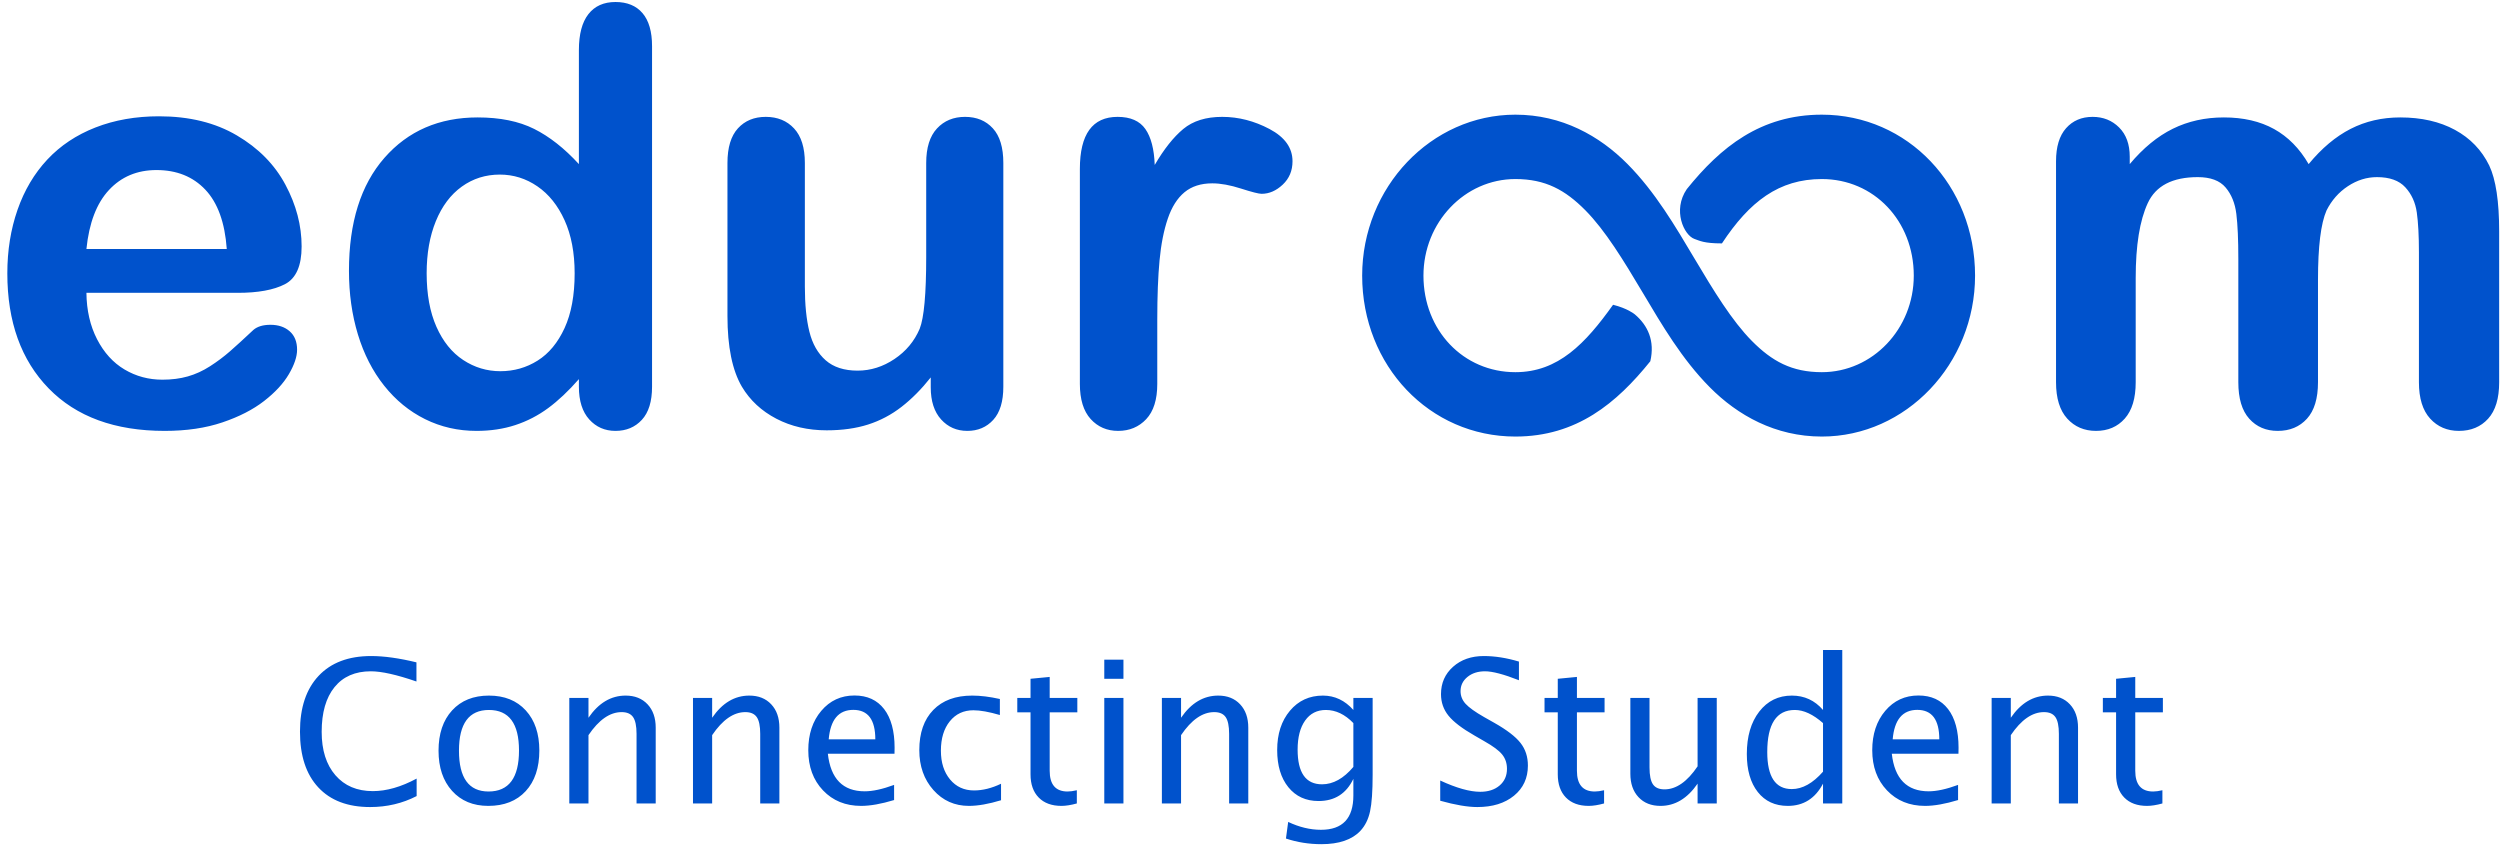
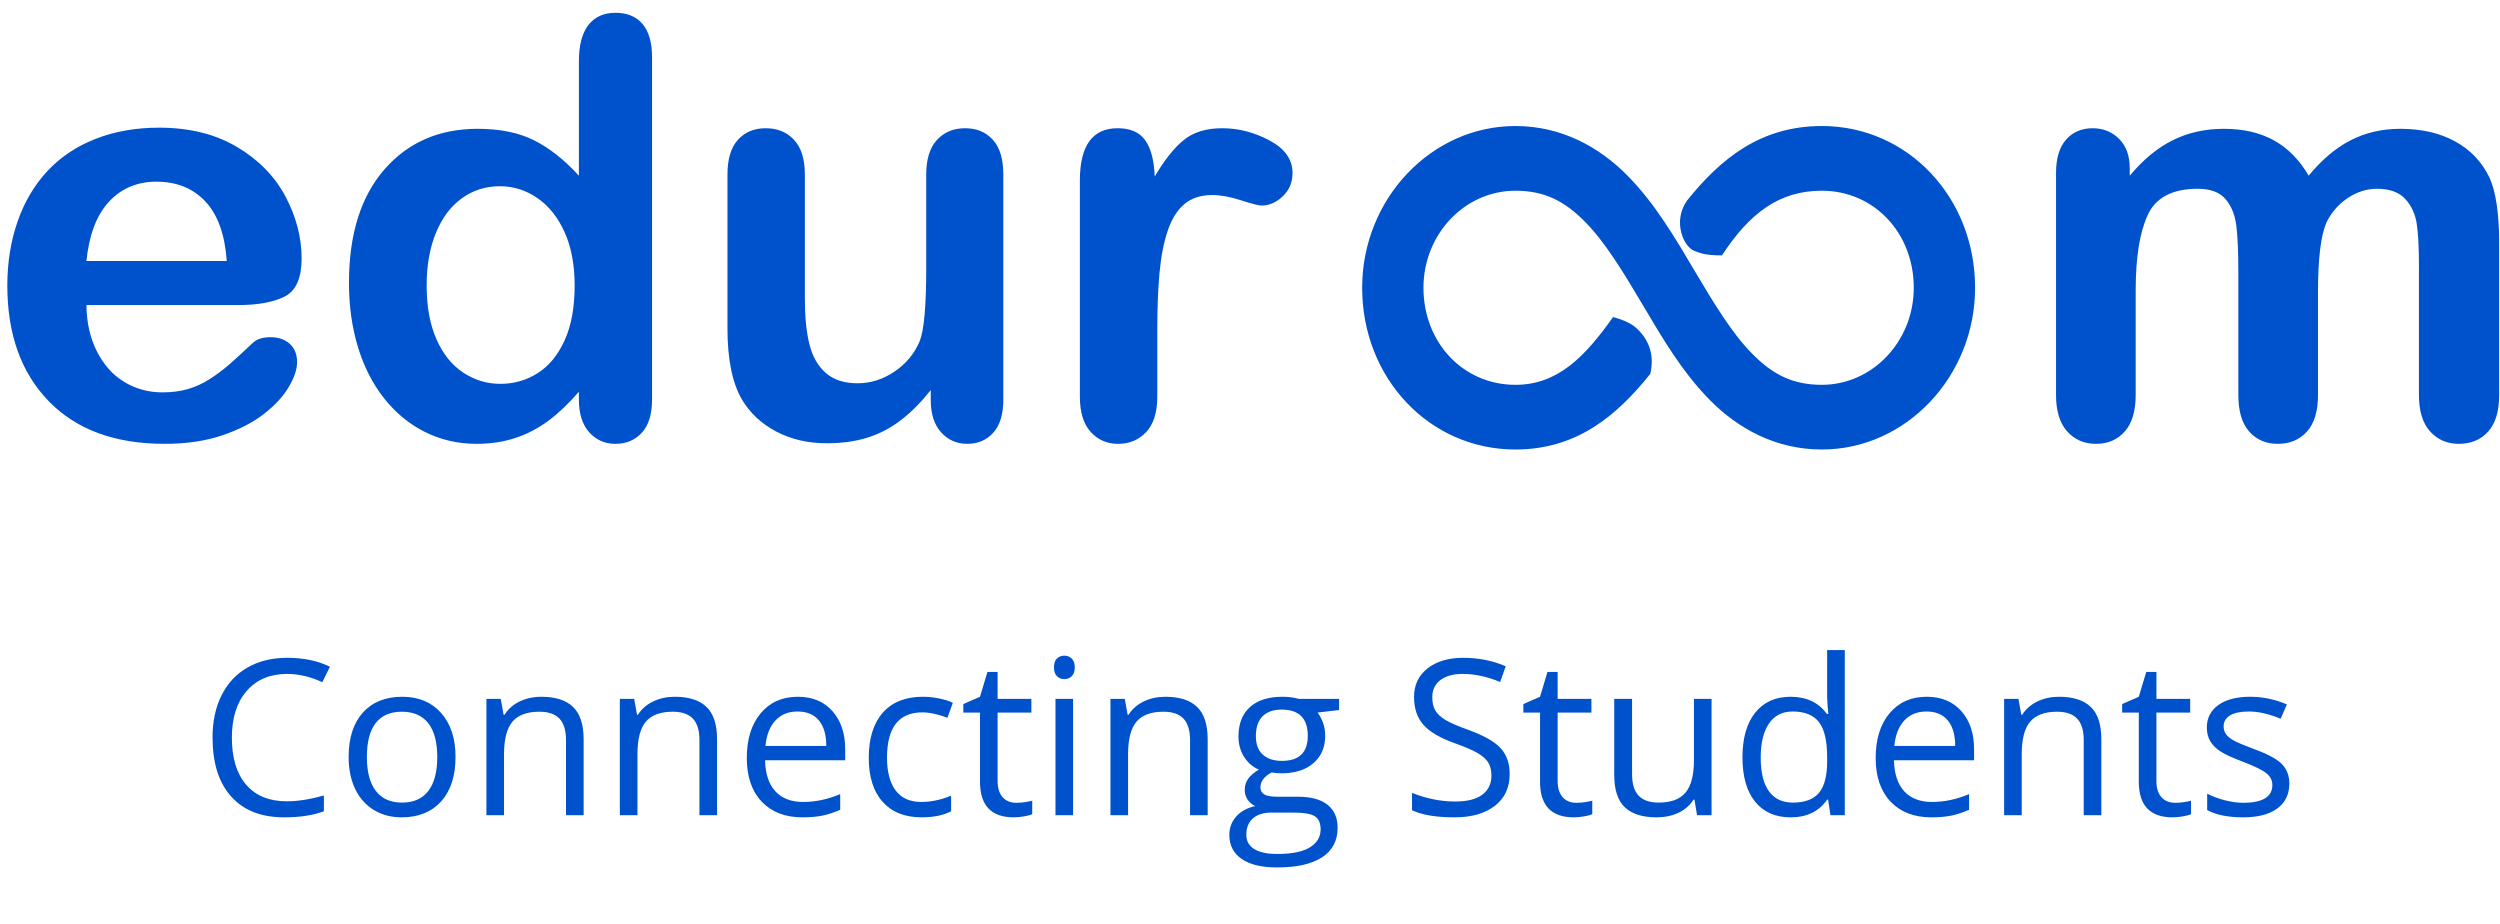
- <svg xmlns="http://www.w3.org/2000/svg" width="233" height="79" viewBox="0 0 233 79">
-   <g fill="#0052CC" fill-rule="evenodd" transform="translate(0 -1)">
-     <path d="M22.165 28.292L8.055 28.292C8.072 29.927 8.403 31.368 9.046 32.616 9.689 33.864 10.543 34.805 11.609 35.438 12.675 36.07 13.851 36.387 15.136 36.387 16 36.387 16.788 36.286 17.501 36.083 18.215 35.881 18.906 35.565 19.576 35.134 20.245 34.704 20.862 34.242 21.425 33.75 21.989 33.258 22.72 32.59 23.619 31.746 23.988 31.43 24.517 31.271 25.204 31.271 25.944 31.271 26.543 31.474 27.001 31.878 27.459 32.282 27.688 32.854 27.688 33.592 27.688 34.242 27.432 35.002 26.922 35.873 26.411 36.743 25.64 37.578 24.609 38.377 23.579 39.177 22.284 39.841 20.725 40.368 19.166 40.896 17.374 41.159 15.348 41.159 10.715 41.159 7.112 39.841 4.541 37.204 1.969 34.567.683 30.99.683 26.473.683 24.346 1 22.373 1.634 20.553 2.268 18.734 3.193 17.174 4.408 15.873 5.624 14.572 7.121 13.575 8.9 12.88 10.68 12.186 12.653 11.839 14.819 11.839 17.638 11.839 20.056 12.432 22.073 13.619 24.09 14.805 25.6 16.339 26.604 18.22 27.609 20.101 28.111 22.017 28.111 23.968 28.111 25.778 27.591 26.952 26.552 27.488 25.512 28.024 24.05 28.292 22.165 28.292zM8.055 24.205L21.135 24.205C20.959 21.744 20.294 19.903 19.14 18.681 17.986 17.459 16.466 16.849 14.582 16.849 12.785 16.849 11.309 17.468 10.156 18.708 9.002 19.947 8.302 21.779 8.055 24.205zM53.953 37.046L53.953 36.334C52.984 37.441 52.029 38.342 51.086 39.037 50.144 39.731 49.122 40.258 48.021 40.619 46.92 40.979 45.718 41.159 44.414 41.159 42.688 41.159 41.089 40.794 39.618 40.065 38.147 39.335 36.875 38.294 35.8 36.94 34.725 35.587 33.911 33.996 33.356 32.168 32.801 30.34 32.523 28.362 32.523 26.235 32.523 21.735 33.624 18.229 35.826 15.715 38.028 13.201 40.926 11.944 44.52 11.944 46.599 11.944 48.351 12.3 49.778 13.012 51.205 13.724 52.597 14.818 53.953 16.295L53.953 5.669C53.953 4.192 54.248 3.076 54.838 2.32 55.429 1.564 56.27 1.187 57.362 1.187 58.454 1.187 59.295 1.534 59.885 2.228 60.475 2.922 60.771 3.946 60.771 5.3L60.771 37.046C60.771 38.417 60.453 39.445 59.819 40.131 59.185 40.816 58.366 41.159 57.362 41.159 56.375 41.159 55.561 40.803 54.918 40.091 54.275 39.379 53.953 38.364 53.953 37.046zM39.764 26.473C39.764 28.424 40.067 30.085 40.675 31.456 41.283 32.827 42.115 33.86 43.172 34.554 44.229 35.249 45.383 35.596 46.634 35.596 47.902 35.596 49.06 35.266 50.109 34.607 51.157 33.948 51.993 32.937 52.619 31.575 53.244 30.212 53.557 28.512 53.557 26.473 53.557 24.557 53.244 22.909 52.619 21.529 51.993 20.149 51.148 19.094 50.082 18.365 49.016 17.635 47.849 17.271 46.581 17.271 45.26 17.271 44.079 17.644 43.04 18.391 42.001 19.138 41.195 20.21 40.622 21.608 40.05 23.005 39.764 24.627 39.764 26.473zM86.745 37.099L86.745 36.176C85.882 37.266 84.975 38.18 84.024 38.918 83.072 39.656 82.033 40.206 80.906 40.566 79.778 40.926 78.492 41.106 77.048 41.106 75.304 41.106 73.74 40.746 72.357 40.025 70.975 39.305 69.904 38.312 69.147 37.046 68.249 35.517 67.799 33.319 67.799 30.454L67.799 16.189C67.799 14.748 68.125 13.671 68.777 12.959 69.429 12.248 70.292 11.892 71.367 11.892 72.459 11.892 73.34 12.252 74.009 12.973 74.678 13.693 75.013 14.766 75.013 16.189L75.013 27.712C75.013 29.382 75.154 30.784 75.436 31.917 75.718 33.051 76.224 33.939 76.955 34.581 77.686 35.222 78.677 35.543 79.928 35.543 81.143 35.543 82.288 35.183 83.363 34.462 84.438 33.741 85.221 32.801 85.715 31.641 86.12 30.621 86.322 28.389 86.322 24.943L86.322 16.189C86.322 14.766 86.657 13.693 87.327 12.973 87.996 12.252 88.868 11.892 89.943 11.892 91.017 11.892 91.88 12.248 92.532 12.959 93.184 13.671 93.51 14.748 93.51 16.189L93.51 37.046C93.51 38.417 93.197 39.445 92.572 40.131 91.946 40.816 91.14 41.159 90.154 41.159 89.167 41.159 88.353 40.803 87.71 40.091 87.067 39.379 86.745 38.382 86.745 37.099zM107.858 30.771L107.858 36.782C107.858 38.241 107.514 39.335 106.827 40.065 106.14 40.794 105.268 41.159 104.211 41.159 103.172 41.159 102.318 40.79 101.648 40.052 100.979 39.313 100.644 38.224 100.644 36.782L100.644 16.743C100.644 13.509 101.816 11.892 104.159 11.892 105.356 11.892 106.22 12.27 106.748 13.025 107.277 13.781 107.567 14.897 107.62 16.374 108.483 14.897 109.368 13.781 110.276 13.025 111.183 12.27 112.394 11.892 113.909 11.892 115.424 11.892 116.895 12.27 118.322 13.025 119.749 13.781 120.462 14.783 120.462 16.031 120.462 16.91 120.158 17.635 119.55 18.207 118.943 18.778 118.287 19.063 117.582 19.063 117.318 19.063 116.679 18.901 115.666 18.576 114.653 18.25 113.759 18.088 112.984 18.088 111.927 18.088 111.064 18.365 110.395 18.918 109.725 19.472 109.206 20.294 108.836 21.384 108.466 22.474 108.21 23.77 108.069 25.273 107.928 26.776 107.858 28.608 107.858 30.771zM216.037 27.053L216.037 36.624C216.037 38.136 215.694 39.27 215.007 40.025 214.32 40.781 213.413 41.159 212.285 41.159 211.193 41.159 210.308 40.781 209.63 40.025 208.951 39.27 208.612 38.136 208.612 36.624L208.612 25.154C208.612 23.344 208.551 21.938 208.427 20.936 208.304 19.934 207.969 19.112 207.423 18.47 206.877 17.829 206.014 17.508 204.834 17.508 202.473 17.508 200.918 18.316 200.17 19.934 199.421 21.551 199.047 23.871 199.047 26.895L199.047 36.624C199.047 38.118 198.708 39.248 198.029 40.012 197.351 40.777 196.457 41.159 195.347 41.159 194.255 41.159 193.361 40.777 192.665 40.012 191.97 39.248 191.622 38.118 191.622 36.624L191.622 16.031C191.622 14.678 191.934 13.649 192.56 12.946 193.185 12.243 194.009 11.892 195.03 11.892 196.017 11.892 196.84 12.221 197.501 12.88 198.162 13.54 198.492 14.449 198.492 15.609L198.492 16.295C199.743 14.801 201.081 13.702 202.508 12.999 203.935 12.296 205.521 11.944 207.265 11.944 209.079 11.944 210.638 12.305 211.942 13.025 213.245 13.746 214.32 14.836 215.165 16.295 216.381 14.818 217.684 13.724 219.076 13.012 220.468 12.3 222.009 11.944 223.7 11.944 225.673 11.944 227.373 12.331 228.8 13.104 230.227 13.878 231.293 14.985 231.997 16.427 232.614 17.728 232.922 19.775 232.922 22.57L232.922 36.624C232.922 38.136 232.579 39.27 231.892 40.025 231.205 40.781 230.297 41.159 229.17 41.159 228.078 41.159 227.184 40.777 226.488 40.012 225.792 39.248 225.444 38.118 225.444 36.624L225.444 24.521C225.444 22.975 225.378 21.735 225.246 20.804 225.114 19.872 224.757 19.09 224.176 18.457 223.595 17.824 222.714 17.508 221.533 17.508 220.582 17.508 219.679 17.789 218.825 18.352 217.971 18.914 217.306 19.67 216.83 20.619 216.302 21.832 216.037 23.977 216.037 27.053zM141.234 11.687C145.566 11.687 149.08 13.661 151.677 16.28 154.274 18.899 156.14 22.093 157.925 25.093 159.71 28.093 161.415 30.899 163.28 32.78 165.145 34.661 166.987 35.687 169.796 35.687 174.521 35.687 178.364 31.65 178.364 26.687 178.364 21.587 174.651 17.687 169.796 17.687 165.797 17.687 163.054 19.785 160.484 23.685 158.782 23.685 158.403 23.431 157.925 23.27 156.943 22.926 155.857 20.593 157.211 18.624 160.352 14.724 164.083 11.687 169.796 11.687 177.793 11.687 184.076 18.287 184.076 26.687 184.076 34.923 177.637 41.687 169.796 41.687 165.464 41.687 161.95 39.712 159.353 37.093 156.755 34.474 154.89 31.28 153.105 28.28 151.32 25.28 149.615 22.474 147.75 20.593 145.884 18.712 144.043 17.687 141.234 17.687 136.509 17.687 132.666 21.723 132.666 26.687 132.666 31.787 136.379 35.687 141.234 35.687 145.233 35.687 147.768 33.005 150.338 29.405 151.677 29.742 152.287 30.241 152.363 30.297 153.583 31.328 154.25 32.78 153.809 34.669 150.668 38.569 146.946 41.687 141.234 41.687 133.237 41.687 126.954 35.087 126.954 26.687 126.954 18.45 133.393 11.687 141.234 11.687zM34.496 76.217C32.41 76.217 30.799 75.606 29.663 74.383 28.526 73.161 27.958 71.429 27.958 69.189 27.958 66.955 28.536 65.222 29.694 63.99 30.852 62.759 32.483 62.143 34.587 62.143 35.79 62.143 37.199 62.339 38.813 62.731L38.813 64.516C36.975 63.882 35.557 63.565 34.56 63.565 33.103 63.565 31.975 64.057 31.177 65.041 30.379 66.025 29.98 67.414 29.98 69.207 29.98 70.916 30.406 72.264 31.259 73.251 32.111 74.238 33.275 74.732 34.75 74.732 36.02 74.732 37.38 74.343 38.831 73.564L38.831 75.194C37.507 75.876 36.062 76.217 34.496 76.217zM45.505 76.109C44.097 76.109 42.972 75.642 42.132 74.709 41.291 73.777 40.871 72.528 40.871 70.964 40.871 69.382 41.293 68.131 42.136 67.21 42.98 66.289 44.124 65.829 45.569 65.829 47.014 65.829 48.158 66.289 49.001 67.21 49.845 68.131 50.266 69.376 50.266 70.946 50.266 72.552 49.843 73.814 48.997 74.732 48.15 75.65 46.987 76.109 45.505 76.109zM45.533 74.768C47.425 74.768 48.371 73.494 48.371 70.946 48.371 68.428 47.437 67.169 45.569 67.169 43.707 67.169 42.776 68.434 42.776 70.964 42.776 73.5 43.695 74.768 45.533 74.768zM53.059 75.882L53.059 66.046 54.846 66.046 54.846 67.894C55.789 66.517 56.944 65.829 58.31 65.829 59.163 65.829 59.843 66.099 60.351 66.64 60.858 67.18 61.112 67.906 61.112 68.818L61.112 75.882 59.326 75.882 59.326 69.397C59.326 68.667 59.219 68.146 59.004 67.835 58.789 67.524 58.434 67.369 57.938 67.369 56.844 67.369 55.813 68.084 54.846 69.515L54.846 75.882 53.059 75.882zM64.586 75.882L64.586 66.046 66.372 66.046 66.372 67.894C67.315 66.517 68.47 65.829 69.836 65.829 70.689 65.829 71.369 66.099 71.877 66.64 72.385 67.18 72.639 67.906 72.639 68.818L72.639 75.882 70.852 75.882 70.852 69.397C70.852 68.667 70.745 68.146 70.53 67.835 70.315 67.524 69.96 67.369 69.465 67.369 68.37 67.369 67.339 68.084 66.372 69.515L66.372 75.882 64.586 75.882zM83.33 75.565C82.133 75.928 81.109 76.109 80.256 76.109 78.805 76.109 77.622 75.627 76.706 74.664 75.79 73.701 75.332 72.453 75.332 70.919 75.332 69.428 75.735 68.205 76.543 67.251 77.35 66.297 78.382 65.82 79.639 65.82 80.831 65.82 81.751 66.243 82.401 67.088 83.051 67.933 83.376 69.135 83.376 70.693L83.367 71.245 77.155 71.245C77.415 73.582 78.56 74.75 80.592 74.75 81.335 74.75 82.248 74.551 83.33 74.152L83.33 75.565zM77.236 69.905L81.58 69.905C81.58 68.075 80.897 67.16 79.531 67.16 78.158 67.16 77.394 68.075 77.236 69.905zM90.304 76.109C88.974 76.109 87.871 75.617 86.994 74.632 86.117 73.648 85.679 72.407 85.679 70.91 85.679 69.31 86.113 68.063 86.981 67.169 87.848 66.276 89.059 65.829 90.612 65.829 91.38 65.829 92.239 65.935 93.188 66.146L93.188 67.64C92.178 67.344 91.356 67.197 90.721 67.197 89.808 67.197 89.075 67.539 88.522 68.225 87.969 68.91 87.692 69.823 87.692 70.964 87.692 72.069 87.977 72.963 88.545 73.645 89.113 74.328 89.857 74.669 90.776 74.669 91.592 74.669 92.432 74.46 93.297 74.044L93.297 75.583C92.142 75.934 91.145 76.109 90.304 76.109zM98.928 76.109C98.022 76.109 97.314 75.849 96.806 75.33 96.298 74.811 96.045 74.089 96.045 73.165L96.045 67.387 94.811 67.387 94.811 66.046 96.045 66.046 96.045 64.262 97.831 64.09 97.831 66.046 100.407 66.046 100.407 67.387 97.831 67.387 97.831 72.839C97.831 74.125 98.387 74.768 99.5 74.768 99.735 74.768 100.023 74.729 100.361 74.651L100.361 75.882C99.811 76.033 99.333 76.109 98.928 76.109zM102.919 75.882L102.919 66.046 104.705 66.046 104.705 75.882 102.919 75.882zM102.919 64.262L102.919 62.478 104.705 62.478 104.705 64.262 102.919 64.262zM108.287 75.882L108.287 66.046 110.074 66.046 110.074 67.894C111.017 66.517 112.172 65.829 113.538 65.829 114.39 65.829 115.07 66.099 115.578 66.64 116.086 67.18 116.34 67.906 116.34 68.818L116.34 75.882 114.554 75.882 114.554 69.397C114.554 68.667 114.446 68.146 114.232 67.835 114.017 67.524 113.662 67.369 113.166 67.369 112.072 67.369 111.041 68.084 110.074 69.515L110.074 75.882 108.287 75.882zM119.85 79.152L120.058 77.603C121.092 78.092 122.111 78.337 123.114 78.337 125.128 78.337 126.134 77.271 126.134 75.14L126.134 73.591C125.475 74.968 124.393 75.656 122.888 75.656 121.709 75.656 120.772 75.227 120.076 74.37 119.381 73.512 119.033 72.356 119.033 70.901 119.033 69.403 119.429 68.184 120.221 67.242 121.013 66.3 122.038 65.829 123.296 65.829 124.396 65.829 125.342 66.276 126.134 67.169L126.134 66.046 127.93 66.046 127.93 73.201C127.93 74.741 127.85 75.881 127.689 76.621 127.529 77.36 127.228 77.965 126.787 78.436 126.007 79.264 124.795 79.677 123.151 79.677 122.002 79.677 120.902 79.502 119.85 79.152zM126.134 72.477L126.134 68.392C125.348 67.577 124.493 67.169 123.568 67.169 122.746 67.169 122.102 67.498 121.636 68.157 121.171 68.815 120.938 69.717 120.938 70.865 120.938 73.02 121.697 74.098 123.214 74.098 124.248 74.098 125.221 73.558 126.134 72.477zM137.684 76.217C136.783 76.217 135.631 76.021 134.229 75.629L134.229 73.745C135.74 74.445 136.983 74.795 137.956 74.795 138.706 74.795 139.309 74.599 139.765 74.207 140.222 73.814 140.45 73.298 140.45 72.658 140.45 72.133 140.3 71.686 140.001 71.318 139.702 70.949 139.15 70.539 138.346 70.086L137.421 69.551C136.278 68.899 135.473 68.285 135.004 67.708 134.536 67.132 134.301 66.46 134.301 65.693 134.301 64.661 134.676 63.811 135.426 63.143 136.175 62.476 137.131 62.143 138.291 62.143 139.325 62.143 140.417 62.315 141.565 62.659L141.565 64.398C140.151 63.842 139.096 63.565 138.4 63.565 137.741 63.565 137.197 63.74 136.768 64.09 136.339 64.44 136.124 64.881 136.124 65.412 136.124 65.859 136.281 66.255 136.596 66.599 136.91 66.943 137.484 67.354 138.319 67.831L139.28 68.374C140.441 69.032 141.251 69.654 141.71 70.24 142.17 70.825 142.4 71.529 142.4 72.35 142.4 73.515 141.969 74.451 141.107 75.158 140.246 75.864 139.105 76.217 137.684 76.217zM148.067 76.109C147.161 76.109 146.453 75.849 145.945 75.33 145.438 74.811 145.184 74.089 145.184 73.165L145.184 67.387 143.95 67.387 143.95 66.046 145.184 66.046 145.184 64.262 146.97 64.09 146.97 66.046 149.546 66.046 149.546 67.387 146.97 67.387 146.97 72.839C146.97 74.125 147.526 74.768 148.639 74.768 148.875 74.768 149.162 74.729 149.5 74.651L149.5 75.882C148.95 76.033 148.472 76.109 148.067 76.109zM158.215 75.882L158.215 74.035C157.266 75.417 156.114 76.109 154.76 76.109 153.902 76.109 153.218 75.839 152.711 75.298 152.203 74.758 151.949 74.029 151.949 73.111L151.949 66.046 153.735 66.046 153.735 72.531C153.735 73.268 153.843 73.792 154.057 74.103 154.272 74.414 154.63 74.569 155.132 74.569 156.22 74.569 157.248 73.854 158.215 72.423L158.215 66.046 160.002 66.046 160.002 75.882 158.215 75.882zM169.905 75.882L169.905 74.035C169.179 75.417 168.085 76.109 166.622 76.109 165.437 76.109 164.504 75.677 163.824 74.814 163.144 73.95 162.804 72.77 162.804 71.272 162.804 69.636 163.189 68.32 163.96 67.323 164.731 66.327 165.745 65.829 167.003 65.829 168.169 65.829 169.137 66.276 169.905 67.169L169.905 61.581 171.7 61.581 171.7 75.882 169.905 75.882zM169.905 68.392C168.98 67.577 168.103 67.169 167.275 67.169 165.564 67.169 164.708 68.477 164.708 71.091 164.708 73.392 165.47 74.542 166.994 74.542 167.985 74.542 168.955 74.001 169.905 72.921L169.905 68.392zM182.492 75.565C181.295 75.928 180.27 76.109 179.418 76.109 177.967 76.109 176.783 75.627 175.867 74.664 174.951 73.701 174.493 72.453 174.493 70.919 174.493 69.428 174.897 68.205 175.704 67.251 176.511 66.297 177.543 65.82 178.801 65.82 179.992 65.82 180.912 66.243 181.562 67.088 182.212 67.933 182.537 69.135 182.537 70.693L182.528 71.245 176.316 71.245C176.576 73.582 177.722 74.75 179.753 74.75 180.497 74.75 181.41 74.551 182.492 74.152L182.492 75.565zM176.398 69.905L180.742 69.905C180.742 68.075 180.058 67.16 178.692 67.16 177.32 67.16 176.555 68.075 176.398 69.905zM185.62 75.882L185.62 66.046 187.407 66.046 187.407 67.894C188.35 66.517 189.505 65.829 190.871 65.829 191.724 65.829 192.404 66.099 192.912 66.64 193.419 67.18 193.673 67.906 193.673 68.818L193.673 75.882 191.887 75.882 191.887 69.397C191.887 68.667 191.78 68.146 191.565 67.835 191.35 67.524 190.995 67.369 190.499 67.369 189.405 67.369 188.374 68.084 187.407 69.515L187.407 75.882 185.62 75.882zM200.103 76.109C199.196 76.109 198.489 75.849 197.981 75.33 197.473 74.811 197.219 74.089 197.219 73.165L197.219 67.387 195.986 67.387 195.986 66.046 197.219 66.046 197.219 64.262 199.006 64.09 199.006 66.046 201.581 66.046 201.581 67.387 199.006 67.387 199.006 72.839C199.006 74.125 199.562 74.768 200.674 74.768 200.91 74.768 201.197 74.729 201.536 74.651L201.536 75.882C200.986 76.033 200.508 76.109 200.103 76.109z" />
+ <svg xmlns="http://www.w3.org/2000/svg" width="138" height="51" viewBox="0 0 138 51">
+   <g fill="#0052CC" fill-rule="evenodd">
+     <path d="M13.128 16.84L4.771 16.84C4.781 17.814 4.977 18.672 5.358 19.414 5.738 20.157 6.244 20.717 6.876 21.094 7.507 21.47 8.203 21.659 8.965 21.659 9.476 21.659 9.943 21.599 10.366 21.478 10.788 21.358 11.198 21.17 11.594 20.913 11.991 20.657 12.356 20.382 12.69 20.089 13.024 19.796 13.457 19.399 13.989 18.896 14.208 18.708 14.521 18.614 14.928 18.614 15.366 18.614 15.721 18.734 15.992 18.975 16.263 19.216 16.399 19.556 16.399 19.995 16.399 20.382 16.248 20.835 15.945 21.353 15.642 21.871 15.186 22.368 14.576 22.844 13.965 23.32 13.198 23.715 12.275 24.029 11.352 24.343 10.29 24.5 9.09 24.5 6.346 24.5 4.213 23.715 2.689 22.145 1.166 20.576.404 18.447.404 15.758.404 14.491.592 13.317.968 12.234 1.343 11.151 1.891 10.223 2.611 9.448 3.331 8.674 4.218 8.08 5.272 7.667 6.325 7.254 7.494 7.047 8.777 7.047 10.447 7.047 11.878 7.4 13.073 8.106 14.268 8.813 15.162 9.726 15.757 10.845 16.352 11.965 16.649 13.105 16.649 14.267 16.649 15.344 16.341 16.043 15.726 16.362 15.11 16.681 14.244 16.84 13.128 16.84zM4.771 14.408L12.518 14.408C12.413 12.943 12.019 11.847 11.336 11.12 10.653 10.393 9.753 10.029 8.636 10.029 7.572 10.029 6.698 10.398 6.015 11.135 5.331 11.873 4.917 12.964 4.771 14.408zM31.955 22.051L31.955 21.627C31.381 22.287 30.815 22.823 30.257 23.236 29.699 23.649 29.094 23.963 28.442 24.178 27.79 24.392 27.077 24.5 26.305 24.5 25.283 24.5 24.336 24.282 23.465 23.848 22.594 23.414 21.84 22.794 21.203 21.988 20.567 21.183 20.084 20.236 19.756 19.148 19.427 18.059 19.263 16.882 19.263 15.616 19.263 12.938 19.915 10.85 21.219 9.354 22.523 7.858 24.24 7.11 26.368 7.11 27.599 7.11 28.637 7.322 29.482 7.745 30.327 8.169 31.152 8.82 31.955 9.699L31.955 3.374C31.955 2.495 32.13 1.831 32.479 1.381 32.829.931 33.327.706 33.974.706 34.621.706 35.119.913 35.469 1.326 35.818 1.74 35.993 2.349 35.993 3.155L35.993 22.051C35.993 22.867 35.805 23.479 35.429 23.887 35.054 24.295 34.569 24.5 33.974 24.5 33.39 24.5 32.907 24.288 32.526 23.864 32.146 23.44 31.955 22.836 31.955 22.051zM23.551 15.758C23.551 16.919 23.731 17.908 24.091 18.724 24.451 19.54 24.944 20.155 25.57 20.568 26.196 20.981 26.879 21.188 27.62 21.188 28.371 21.188 29.057 20.992 29.678 20.599 30.299 20.207 30.794 19.605 31.165 18.794 31.535 17.984 31.72 16.971 31.72 15.758 31.72 14.617 31.535 13.636 31.165 12.815 30.794 11.993 30.294 11.366 29.662 10.931 29.031 10.497 28.34 10.28 27.589 10.28 26.806 10.28 26.107 10.502 25.492 10.947 24.876 11.392 24.399 12.03 24.06 12.862 23.72 13.694 23.551 14.659 23.551 15.758zM51.377 22.083L51.377 21.533C50.866 22.182 50.328 22.726 49.765 23.165 49.202 23.605 48.586 23.932 47.918 24.146 47.251 24.361 46.489 24.468 45.633 24.468 44.6 24.468 43.675 24.254 42.855 23.825 42.036 23.396 41.403 22.804 40.954 22.051 40.422 21.141 40.156 19.833 40.156 18.127L40.156 9.637C40.156 8.779 40.349 8.138 40.735 7.714 41.121 7.29 41.632 7.078 42.269 7.078 42.915 7.078 43.437 7.293 43.834 7.722 44.23 8.151 44.428 8.789 44.428 9.637L44.428 16.495C44.428 17.489 44.512 18.324 44.679 18.999 44.846 19.673 45.146 20.202 45.579 20.584 46.012 20.966 46.598 21.157 47.339 21.157 48.059 21.157 48.737 20.942 49.374 20.513 50.01 20.084 50.475 19.524 50.767 18.834 51.007 18.227 51.127 16.898 51.127 14.847L51.127 9.637C51.127 8.789 51.325 8.151 51.721 7.722 52.118 7.293 52.634 7.078 53.271 7.078 53.907 7.078 54.418 7.29 54.804 7.714 55.19 8.138 55.383 8.779 55.383 9.637L55.383 22.051C55.383 22.867 55.198 23.479 54.828 23.887 54.457 24.295 53.98 24.5 53.396 24.5 52.812 24.5 52.329 24.288 51.948 23.864 51.567 23.44 51.377 22.846 51.377 22.083zM63.882 18.316L63.882 21.894C63.882 22.763 63.678 23.414 63.271 23.848 62.864 24.282 62.348 24.5 61.722 24.5 61.106 24.5 60.6 24.28 60.204 23.84 59.807 23.401 59.609 22.752 59.609 21.894L59.609 9.966C59.609 8.041 60.303 7.078 61.69 7.078 62.4 7.078 62.911 7.303 63.224 7.753 63.537 8.203 63.709 8.868 63.741 9.746 64.252 8.868 64.776 8.203 65.314 7.753 65.851 7.303 66.568 7.078 67.465 7.078 68.363 7.078 69.234 7.303 70.079 7.753 70.924 8.203 71.347 8.8 71.347 9.542 71.347 10.066 71.167 10.497 70.807 10.837 70.447 11.177 70.058 11.347 69.641 11.347 69.484 11.347 69.106 11.251 68.506 11.057 67.906 10.863 67.377 10.767 66.918 10.767 66.292 10.767 65.78 10.931 65.384 11.261 64.987 11.591 64.68 12.08 64.461 12.728 64.241 13.377 64.09 14.149 64.007 15.043 63.923 15.938 63.882 17.029 63.882 18.316zM127.953 16.103L127.953 21.8C127.953 22.7 127.75 23.375 127.343 23.825 126.936 24.275 126.399 24.5 125.731 24.5 125.084 24.5 124.56 24.275 124.158 23.825 123.757 23.375 123.556 22.7 123.556 21.8L123.556 14.973C123.556 13.895 123.519 13.058 123.446 12.462 123.373 11.865 123.175 11.376 122.851 10.994 122.528 10.612 122.017 10.421 121.318 10.421 119.92 10.421 118.999 10.903 118.555 11.865 118.112 12.828 117.89 14.209 117.89 16.009L117.89 21.8C117.89 22.689 117.69 23.362 117.288 23.817 116.886 24.272 116.357 24.5 115.699 24.5 115.052 24.5 114.523 24.272 114.111 23.817 113.699 23.362 113.493 22.689 113.493 21.8L113.493 9.542C113.493 8.737 113.678 8.125 114.048 7.706 114.419 7.288 114.906 7.078 115.512 7.078 116.096 7.078 116.584 7.275 116.975 7.667 117.366 8.059 117.562 8.601 117.562 9.291L117.562 9.699C118.302 8.81 119.095 8.156 119.941 7.738 120.786 7.319 121.725 7.11 122.758 7.11 123.832 7.11 124.756 7.324 125.528 7.753 126.3 8.182 126.936 8.831 127.437 9.699 128.157 8.82 128.929 8.169 129.753 7.745 130.577 7.322 131.49 7.11 132.492 7.11 133.661 7.11 134.667 7.34 135.512 7.8 136.358 8.261 136.989 8.92 137.406 9.778 137.771 10.552 137.954 11.771 137.954 13.435L137.954 21.8C137.954 22.7 137.75 23.375 137.344 23.825 136.937 24.275 136.399 24.5 135.732 24.5 135.085 24.5 134.555 24.272 134.143 23.817 133.731 23.362 133.525 22.689 133.525 21.8L133.525 14.596C133.525 13.675 133.486 12.938 133.408 12.383 133.329 11.829 133.118 11.363 132.774 10.986 132.429 10.61 131.908 10.421 131.209 10.421 130.645 10.421 130.111 10.589 129.605 10.924 129.099 11.258 128.705 11.708 128.423 12.273 128.11 12.995 127.953 14.272 127.953 16.103zM83.649 6.956C86.215 6.956 88.296 8.132 89.834 9.691 91.373 11.25 92.478 13.15 93.535 14.936 94.592 16.722 95.602 18.392 96.707 19.512 97.811 20.632 98.902 21.242 100.566 21.242 103.364 21.242 105.64 18.839 105.64 15.885 105.64 12.849 103.441 10.528 100.566 10.528 98.197 10.528 96.573 11.777 95.051 14.098 94.042 14.098 93.818 13.947 93.535 13.851 92.953 13.647 92.31 12.258 93.112 11.086 94.973 8.764 97.182 6.956 100.566 6.956 105.302 6.956 109.024 10.885 109.024 15.885 109.024 20.787 105.21 24.813 100.566 24.813 98 24.813 95.919 23.638 94.381 22.079 92.842 20.52 91.737 18.619 90.68 16.833 89.623 15.048 88.613 13.377 87.508 12.258 86.404 11.138 85.313 10.528 83.649 10.528 80.851 10.528 78.575 12.93 78.575 15.885 78.575 18.921 80.774 21.242 83.649 21.242 86.018 21.242 87.519 19.646 89.041 17.503 89.834 17.704 90.196 18 90.241 18.034 90.963 18.648 91.358 19.512 91.097 20.636 89.237 22.958 87.033 24.813 83.649 24.813 78.913 24.813 75.191 20.885 75.191 15.885 75.191 10.982 79.005 6.956 83.649 6.956zM15.846 37.201C14.904 37.201 14.161 37.515 13.616 38.142 13.071 38.769 12.799 39.627 12.799 40.717 12.799 41.838 13.062 42.704 13.587 43.315 14.112 43.927 14.861 44.232 15.834 44.232 16.432 44.232 17.113 44.125 17.879 43.91L17.879 44.783C17.285 45.006 16.553 45.117 15.682 45.117 14.42 45.117 13.446 44.734 12.761 43.969 12.075 43.203 11.732 42.115 11.732 40.705 11.732 39.822 11.897 39.049 12.228 38.385 12.558 37.721 13.034 37.209 13.657 36.85 14.28 36.49 15.014 36.311 15.857 36.311 16.756 36.311 17.541 36.475 18.213 36.803L17.791 37.658C17.143 37.354 16.494 37.201 15.846 37.201zM25.145 41.783C25.145 42.83 24.881 43.647 24.354 44.235 23.826 44.823 23.098 45.117 22.168 45.117 21.594 45.117 21.084 44.982 20.639 44.713 20.193 44.443 19.85 44.057 19.607 43.553 19.365 43.049 19.244 42.459 19.244 41.783 19.244 40.736 19.506 39.921 20.029 39.337 20.553 38.753 21.279 38.461 22.209 38.461 23.107 38.461 23.821 38.76 24.351 39.357 24.88 39.955 25.145 40.764 25.145 41.783zM20.252 41.783C20.252 42.604 20.416 43.229 20.744 43.658 21.072 44.088 21.555 44.303 22.191 44.303 22.828 44.303 23.312 44.089 23.642 43.661 23.972 43.233 24.137 42.607 24.137 41.783 24.137 40.967 23.972 40.347 23.642 39.923 23.312 39.499 22.824 39.287 22.18 39.287 21.543 39.287 21.063 39.496 20.738 39.914 20.414 40.332 20.252 40.955 20.252 41.783zM31.244 45L31.244 40.846C31.244 40.322 31.125 39.932 30.887 39.674 30.648 39.416 30.275 39.287 29.768 39.287 29.096 39.287 28.604 39.469 28.291 39.832 27.979 40.195 27.822 40.795 27.822 41.631L27.822 45 26.85 45 26.85 38.578 27.641 38.578 27.799 39.457 27.846 39.457C28.045 39.141 28.324 38.896 28.684 38.722 29.043 38.548 29.443 38.461 29.885 38.461 30.658 38.461 31.24 38.647 31.631 39.021 32.021 39.394 32.217 39.99 32.217 40.811L32.217 45 31.244 45zM38.609 45L38.609 40.846C38.609 40.322 38.49 39.932 38.252 39.674 38.014 39.416 37.641 39.287 37.133 39.287 36.461 39.287 35.969 39.469 35.656 39.832 35.344 40.195 35.188 40.795 35.188 41.631L35.188 45 34.215 45 34.215 38.578 35.006 38.578 35.164 39.457 35.211 39.457C35.41 39.141 35.689 38.896 36.049 38.722 36.408 38.548 36.809 38.461 37.25 38.461 38.023 38.461 38.605 38.647 38.996 39.021 39.387 39.394 39.582 39.99 39.582 40.811L39.582 45 38.609 45zM44.293 45.117C43.344 45.117 42.595 44.828 42.046 44.25 41.497 43.672 41.223 42.869 41.223 41.842 41.223 40.807 41.478 39.984 41.987 39.375 42.497 38.766 43.182 38.461 44.041 38.461 44.846 38.461 45.482 38.726 45.951 39.255 46.42 39.784 46.654 40.482 46.654 41.35L46.654 41.965 42.23 41.965C42.25 42.719 42.44 43.291 42.802 43.682 43.163 44.072 43.672 44.268 44.328 44.268 45.02 44.268 45.703 44.123 46.379 43.834L46.379 44.701C46.035 44.85 45.71 44.956 45.403 45.021 45.097 45.085 44.727 45.117 44.293 45.117zM44.029 39.275C43.514 39.275 43.103 39.443 42.796 39.779 42.489 40.115 42.309 40.58 42.254 41.174L45.611 41.174C45.611 40.561 45.475 40.091 45.201 39.765 44.928 39.438 44.537 39.275 44.029 39.275zM50.879 45.117C49.949 45.117 49.229 44.831 48.72 44.259 48.21 43.687 47.955 42.877 47.955 41.83 47.955 40.756 48.214 39.926 48.731 39.34 49.249 38.754 49.986 38.461 50.943 38.461 51.252 38.461 51.561 38.494 51.869 38.561 52.178 38.627 52.42 38.705 52.596 38.795L52.297 39.621C52.082 39.535 51.848 39.464 51.594 39.407 51.34 39.351 51.115 39.322 50.92 39.322 49.615 39.322 48.963 40.154 48.963 41.818 48.963 42.607 49.122 43.213 49.44 43.635 49.759 44.057 50.23 44.268 50.855 44.268 51.391 44.268 51.939 44.152 52.502 43.922L52.502 44.783C52.072 45.006 51.531 45.117 50.879 45.117zM56.1 44.314C56.271 44.314 56.437 44.302 56.598 44.276 56.758 44.251 56.885 44.225 56.979 44.197L56.979 44.941C56.873 44.992 56.718 45.034 56.513 45.067 56.308 45.101 56.123 45.117 55.959 45.117 54.717 45.117 54.096 44.463 54.096 43.154L54.096 39.334 53.176 39.334 53.176 38.865 54.096 38.461 54.506 37.09 55.068 37.09 55.068 38.578 56.932 38.578 56.932 39.334 55.068 39.334 55.068 43.113C55.068 43.5 55.16 43.797 55.344 44.004 55.527 44.211 55.779 44.314 56.1 44.314zM59.234 45L58.262 45 58.262 38.578 59.234 38.578 59.234 45zM58.18 36.838C58.18 36.615 58.234 36.452 58.344 36.349 58.453 36.245 58.59 36.193 58.754 36.193 58.91 36.193 59.045 36.246 59.158 36.352 59.271 36.457 59.328 36.619 59.328 36.838 59.328 37.057 59.271 37.22 59.158 37.327 59.045 37.435 58.91 37.488 58.754 37.488 58.59 37.488 58.453 37.435 58.344 37.327 58.234 37.22 58.18 37.057 58.18 36.838zM65.691 45L65.691 40.846C65.691 40.322 65.572 39.932 65.334 39.674 65.096 39.416 64.723 39.287 64.215 39.287 63.543 39.287 63.051 39.469 62.738 39.832 62.426 40.195 62.27 40.795 62.27 41.631L62.27 45 61.297 45 61.297 38.578 62.088 38.578 62.246 39.457 62.293 39.457C62.492 39.141 62.771 38.896 63.131 38.722 63.49 38.548 63.891 38.461 64.332 38.461 65.105 38.461 65.687 38.647 66.078 39.021 66.469 39.394 66.664 39.99 66.664 40.811L66.664 45 65.691 45zM73.918 38.578L73.918 39.193 72.729 39.334C72.838 39.471 72.936 39.649 73.021 39.87 73.107 40.091 73.15 40.34 73.15 40.617 73.15 41.246 72.936 41.748 72.506 42.123 72.076 42.498 71.486 42.686 70.736 42.686 70.545 42.686 70.365 42.67 70.197 42.639 69.783 42.857 69.576 43.133 69.576 43.465 69.576 43.641 69.648 43.771 69.793 43.854 69.938 43.938 70.186 43.98 70.537 43.98L71.674 43.98C72.369 43.98 72.903 44.127 73.276 44.42 73.649 44.713 73.836 45.139 73.836 45.697 73.836 46.408 73.551 46.95 72.98 47.323 72.41 47.696 71.578 47.883 70.484 47.883 69.645 47.883 68.997 47.727 68.542 47.414 68.087 47.102 67.859 46.66 67.859 46.09 67.859 45.699 67.984 45.361 68.234 45.076 68.484 44.791 68.836 44.598 69.289 44.496 69.125 44.422 68.987 44.307 68.876 44.15 68.765 43.994 68.709 43.813 68.709 43.605 68.709 43.371 68.771 43.166 68.896 42.99 69.021 42.814 69.219 42.645 69.488 42.48 69.156 42.344 68.886 42.111 68.677 41.783 68.468 41.455 68.363 41.08 68.363 40.658 68.363 39.955 68.574 39.413 68.996 39.032 69.418 38.651 70.016 38.461 70.789 38.461 71.125 38.461 71.428 38.5 71.697 38.578L73.918 38.578zM68.797 46.078C68.797 46.426 68.943 46.689 69.236 46.869 69.529 47.049 69.949 47.139 70.496 47.139 71.313 47.139 71.917 47.017 72.31 46.772 72.702 46.528 72.898 46.197 72.898 45.779 72.898 45.432 72.791 45.19 72.576 45.056 72.361 44.921 71.957 44.854 71.363 44.854L70.197 44.854C69.756 44.854 69.412 44.959 69.166 45.17 68.92 45.381 68.797 45.684 68.797 46.078zM69.324 40.635C69.324 41.084 69.451 41.424 69.705 41.654 69.959 41.885 70.312 42 70.766 42 71.715 42 72.189 41.539 72.189 40.617 72.189 39.652 71.709 39.17 70.748 39.17 70.291 39.17 69.939 39.293 69.693 39.539 69.447 39.785 69.324 40.15 69.324 40.635zM83.334 42.721C83.334 43.475 83.061 44.062 82.514 44.484 81.967 44.906 81.225 45.117 80.287 45.117 79.271 45.117 78.49 44.986 77.943 44.725L77.943 43.764C78.295 43.912 78.678 44.029 79.092 44.115 79.506 44.201 79.916 44.244 80.322 44.244 80.986 44.244 81.486 44.118 81.822 43.866 82.158 43.614 82.326 43.264 82.326 42.814 82.326 42.518 82.267 42.274 82.147 42.085 82.028 41.896 81.829 41.721 81.55 41.561 81.271 41.4 80.846 41.219 80.275 41.016 79.479 40.73 78.909 40.393 78.567 40.002 78.226 39.611 78.055 39.102 78.055 38.473 78.055 37.812 78.303 37.287 78.799 36.896 79.295 36.506 79.951 36.311 80.768 36.311 81.619 36.311 82.402 36.467 83.117 36.779L82.807 37.646C82.1 37.35 81.412 37.201 80.744 37.201 80.217 37.201 79.805 37.314 79.508 37.541 79.211 37.768 79.062 38.082 79.062 38.484 79.062 38.781 79.117 39.024 79.227 39.214 79.336 39.403 79.521 39.577 79.78 39.735 80.04 39.894 80.437 40.068 80.973 40.26 81.871 40.58 82.489 40.924 82.827 41.291 83.165 41.658 83.334 42.135 83.334 42.721zM87.014 44.314C87.186 44.314 87.352 44.302 87.512 44.276 87.672 44.251 87.799 44.225 87.893 44.197L87.893 44.941C87.787 44.992 87.632 45.034 87.427 45.067 87.222 45.101 87.037 45.117 86.873 45.117 85.631 45.117 85.01 44.463 85.01 43.154L85.01 39.334 84.09 39.334 84.09 38.865 85.01 38.461 85.42 37.09 85.982 37.09 85.982 38.578 87.846 38.578 87.846 39.334 85.982 39.334 85.982 43.113C85.982 43.5 86.074 43.797 86.258 44.004 86.441 44.211 86.693 44.314 87.014 44.314zM90.09 38.578L90.09 42.744C90.09 43.268 90.209 43.658 90.447 43.916 90.686 44.174 91.059 44.303 91.566 44.303 92.238 44.303 92.729 44.119 93.04 43.752 93.351 43.385 93.506 42.785 93.506 41.953L93.506 38.578 94.479 38.578 94.479 45 93.676 45 93.535 44.139 93.482 44.139C93.283 44.455 93.007 44.697 92.653 44.865 92.3 45.033 91.896 45.117 91.443 45.117 90.662 45.117 90.077 44.932 89.688 44.561 89.3 44.189 89.105 43.596 89.105 42.779L89.105 38.578 90.09 38.578zM100.912 44.139L100.859 44.139C100.41 44.791 99.738 45.117 98.844 45.117 98.004 45.117 97.351 44.83 96.884 44.256 96.417 43.682 96.184 42.865 96.184 41.807 96.184 40.748 96.418 39.926 96.887 39.34 97.355 38.754 98.008 38.461 98.844 38.461 99.715 38.461 100.383 38.777 100.848 39.41L100.924 39.41 100.883 38.947 100.859 38.496 100.859 35.883 101.832 35.883 101.832 45 101.041 45 100.912 44.139zM98.967 44.303C99.631 44.303 100.112 44.122 100.411 43.761 100.71 43.399 100.859 42.816 100.859 42.012L100.859 41.807C100.859 40.896 100.708 40.247 100.405 39.858 100.103 39.47 99.619 39.275 98.955 39.275 98.385 39.275 97.948 39.497 97.646 39.94 97.343 40.384 97.191 41.01 97.191 41.818 97.191 42.639 97.342 43.258 97.643 43.676 97.943 44.094 98.385 44.303 98.967 44.303zM106.607 45.117C105.658 45.117 104.909 44.828 104.36 44.25 103.812 43.672 103.537 42.869 103.537 41.842 103.537 40.807 103.792 39.984 104.302 39.375 104.812 38.766 105.496 38.461 106.355 38.461 107.16 38.461 107.797 38.726 108.266 39.255 108.734 39.784 108.969 40.482 108.969 41.35L108.969 41.965 104.545 41.965C104.564 42.719 104.755 43.291 105.116 43.682 105.478 44.072 105.986 44.268 106.643 44.268 107.334 44.268 108.018 44.123 108.693 43.834L108.693 44.701C108.35 44.85 108.024 44.956 107.718 45.021 107.411 45.085 107.041 45.117 106.607 45.117zM106.344 39.275C105.828 39.275 105.417 39.443 105.11 39.779 104.804 40.115 104.623 40.58 104.568 41.174L107.926 41.174C107.926 40.561 107.789 40.091 107.516 39.765 107.242 39.438 106.852 39.275 106.344 39.275zM115.021 45L115.021 40.846C115.021 40.322 114.902 39.932 114.664 39.674 114.426 39.416 114.053 39.287 113.545 39.287 112.873 39.287 112.381 39.469 112.068 39.832 111.756 40.195 111.6 40.795 111.6 41.631L111.6 45 110.627 45 110.627 38.578 111.418 38.578 111.576 39.457 111.623 39.457C111.822 39.141 112.102 38.896 112.461 38.722 112.82 38.548 113.221 38.461 113.662 38.461 114.436 38.461 115.018 38.647 115.408 39.021 115.799 39.394 115.994 39.99 115.994 40.811L115.994 45 115.021 45zM120.066 44.314C120.238 44.314 120.404 44.302 120.564 44.276 120.725 44.251 120.852 44.225 120.945 44.197L120.945 44.941C120.84 44.992 120.685 45.034 120.479 45.067 120.274 45.101 120.09 45.117 119.926 45.117 118.684 45.117 118.062 44.463 118.062 43.154L118.062 39.334 117.143 39.334 117.143 38.865 118.062 38.461 118.473 37.09 119.035 37.09 119.035 38.578 120.898 38.578 120.898 39.334 119.035 39.334 119.035 43.113C119.035 43.5 119.127 43.797 119.311 44.004 119.494 44.211 119.746 44.314 120.066 44.314zM126.371 43.248C126.371 43.846 126.148 44.307 125.703 44.631 125.258 44.955 124.633 45.117 123.828 45.117 122.977 45.117 122.313 44.982 121.836 44.713L121.836 43.811C122.145 43.967 122.476 44.09 122.829 44.18 123.183 44.27 123.523 44.314 123.852 44.314 124.359 44.314 124.75 44.233 125.023 44.071 125.297 43.909 125.434 43.662 125.434 43.33 125.434 43.08 125.325 42.866 125.108 42.688 124.892 42.511 124.469 42.301 123.84 42.059 123.242 41.836 122.817 41.642 122.565 41.476 122.313 41.31 122.126 41.121 122.003 40.91 121.88 40.699 121.818 40.447 121.818 40.154 121.818 39.631 122.031 39.218 122.457 38.915 122.883 38.612 123.467 38.461 124.209 38.461 124.9 38.461 125.576 38.602 126.236 38.883L125.891 39.674C125.246 39.408 124.662 39.275 124.139 39.275 123.678 39.275 123.33 39.348 123.096 39.492 122.861 39.637 122.744 39.836 122.744 40.09 122.744 40.262 122.788 40.408 122.876 40.529 122.964 40.65 123.105 40.766 123.301 40.875 123.496 40.984 123.871 41.143 124.426 41.35 125.188 41.627 125.702 41.906 125.97 42.188 126.237 42.469 126.371 42.822 126.371 43.248z" />
  </g>
</svg>
